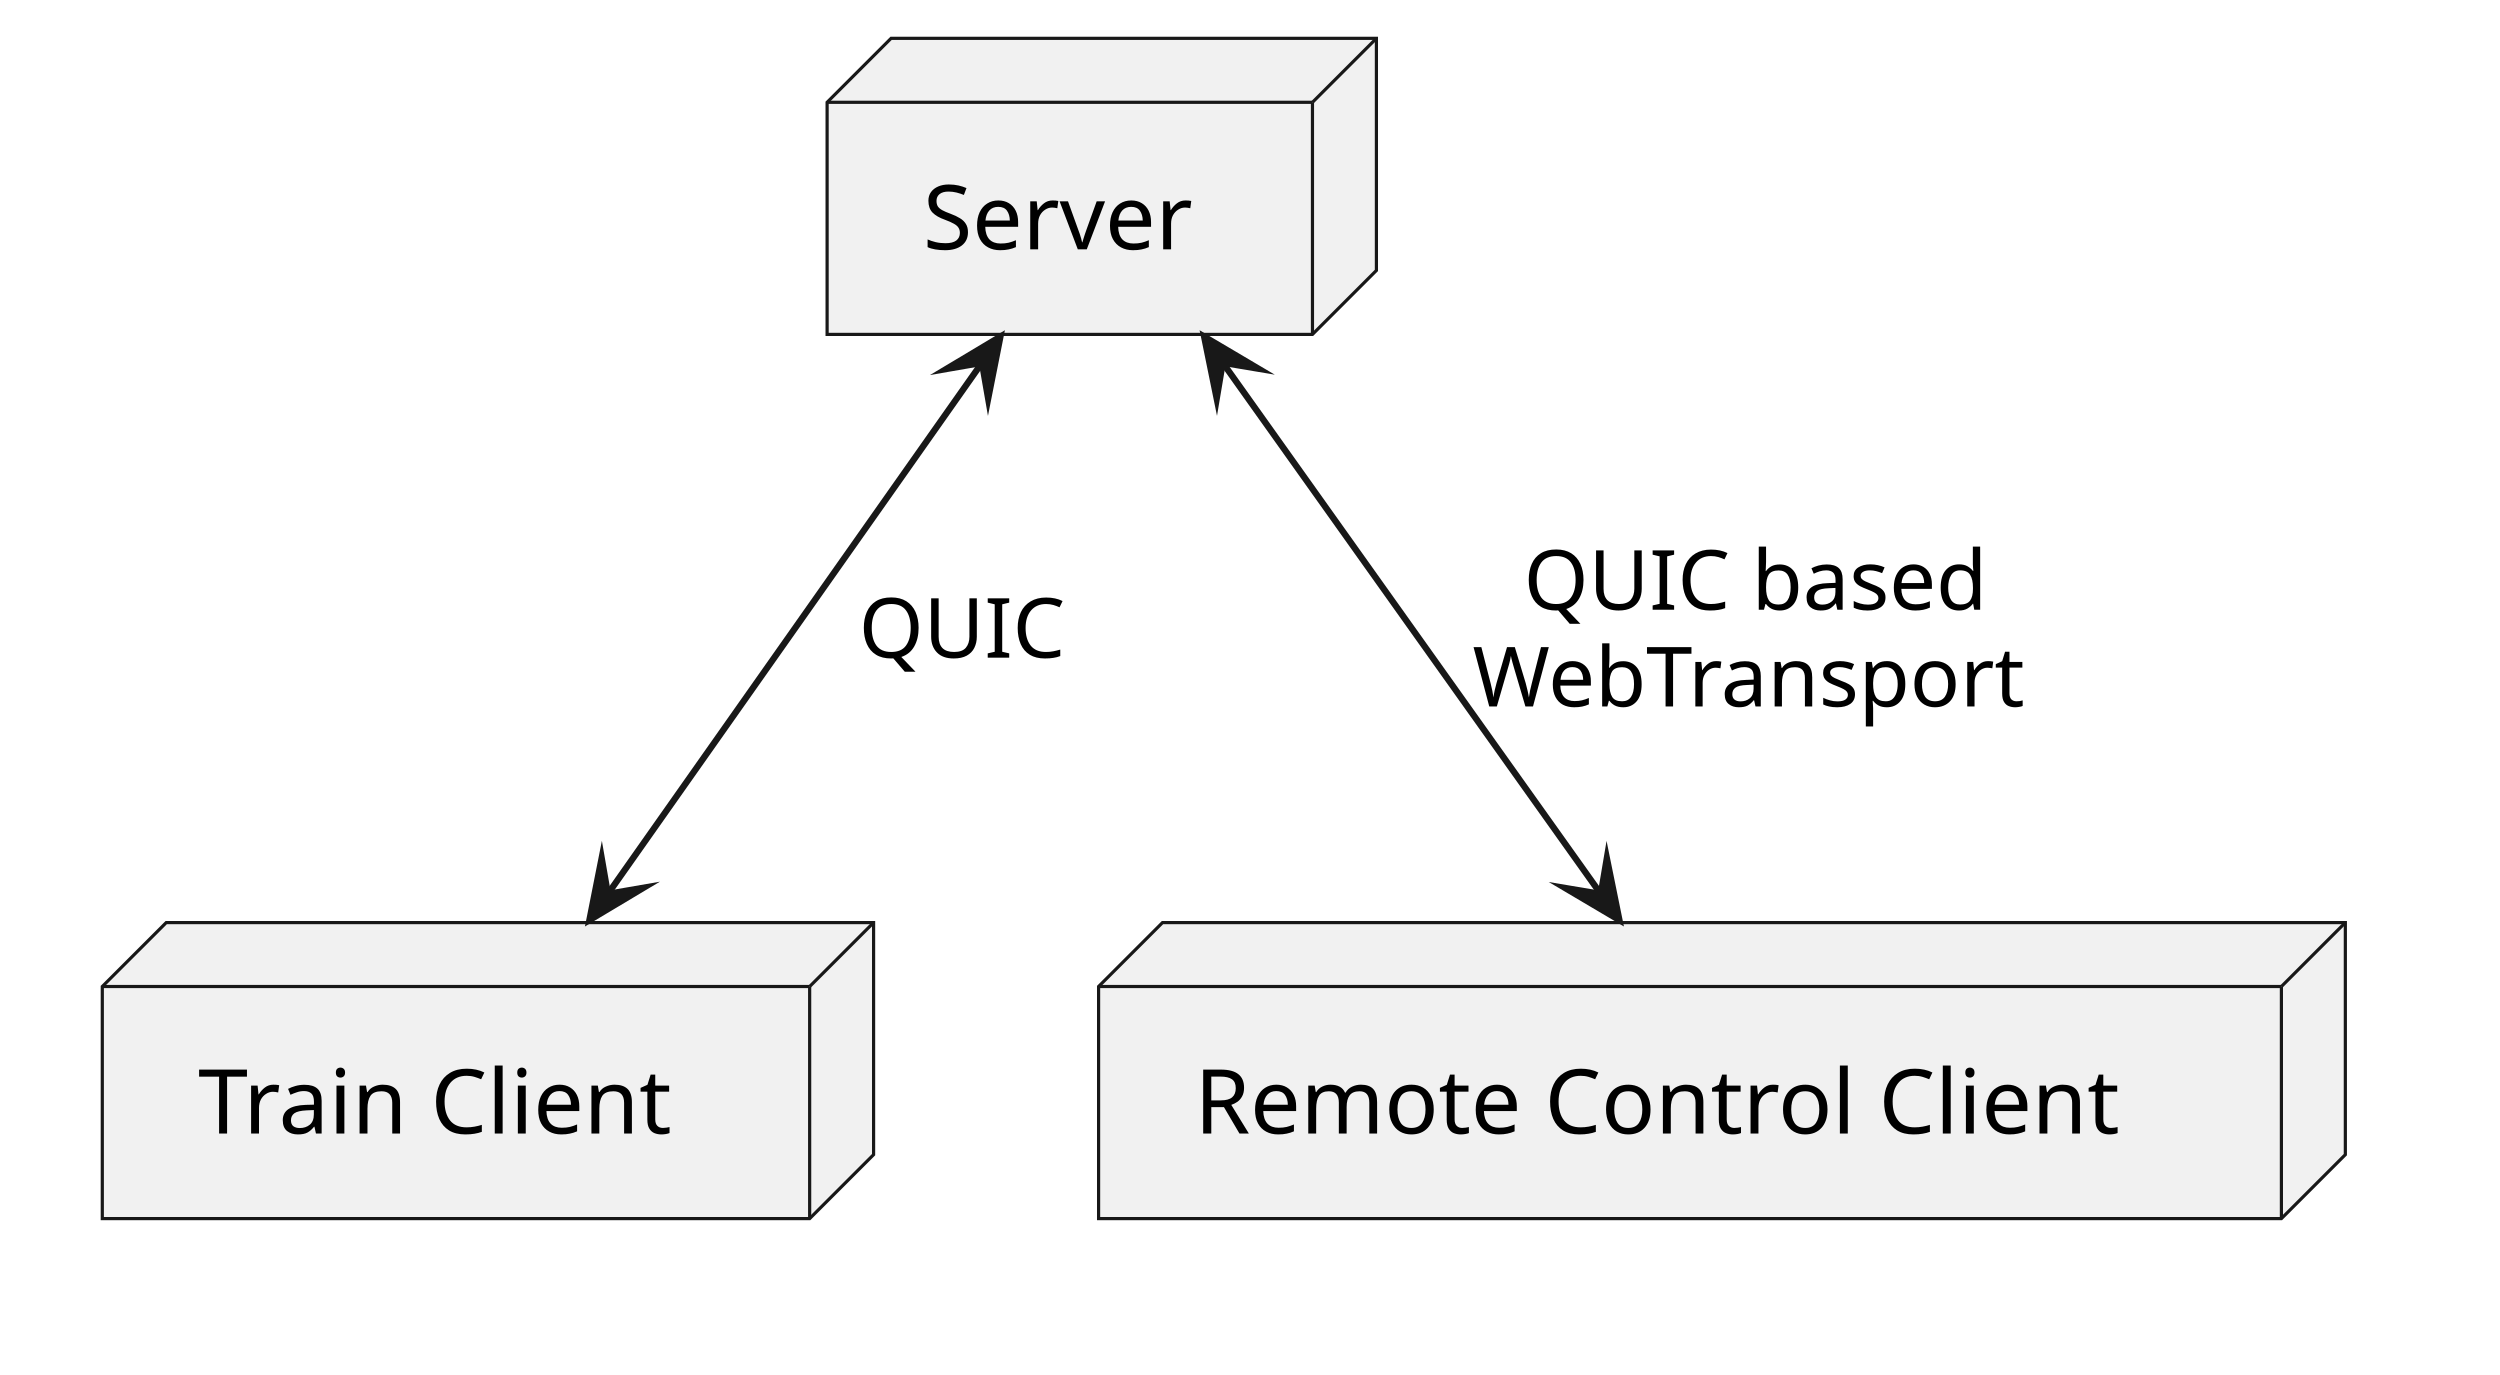
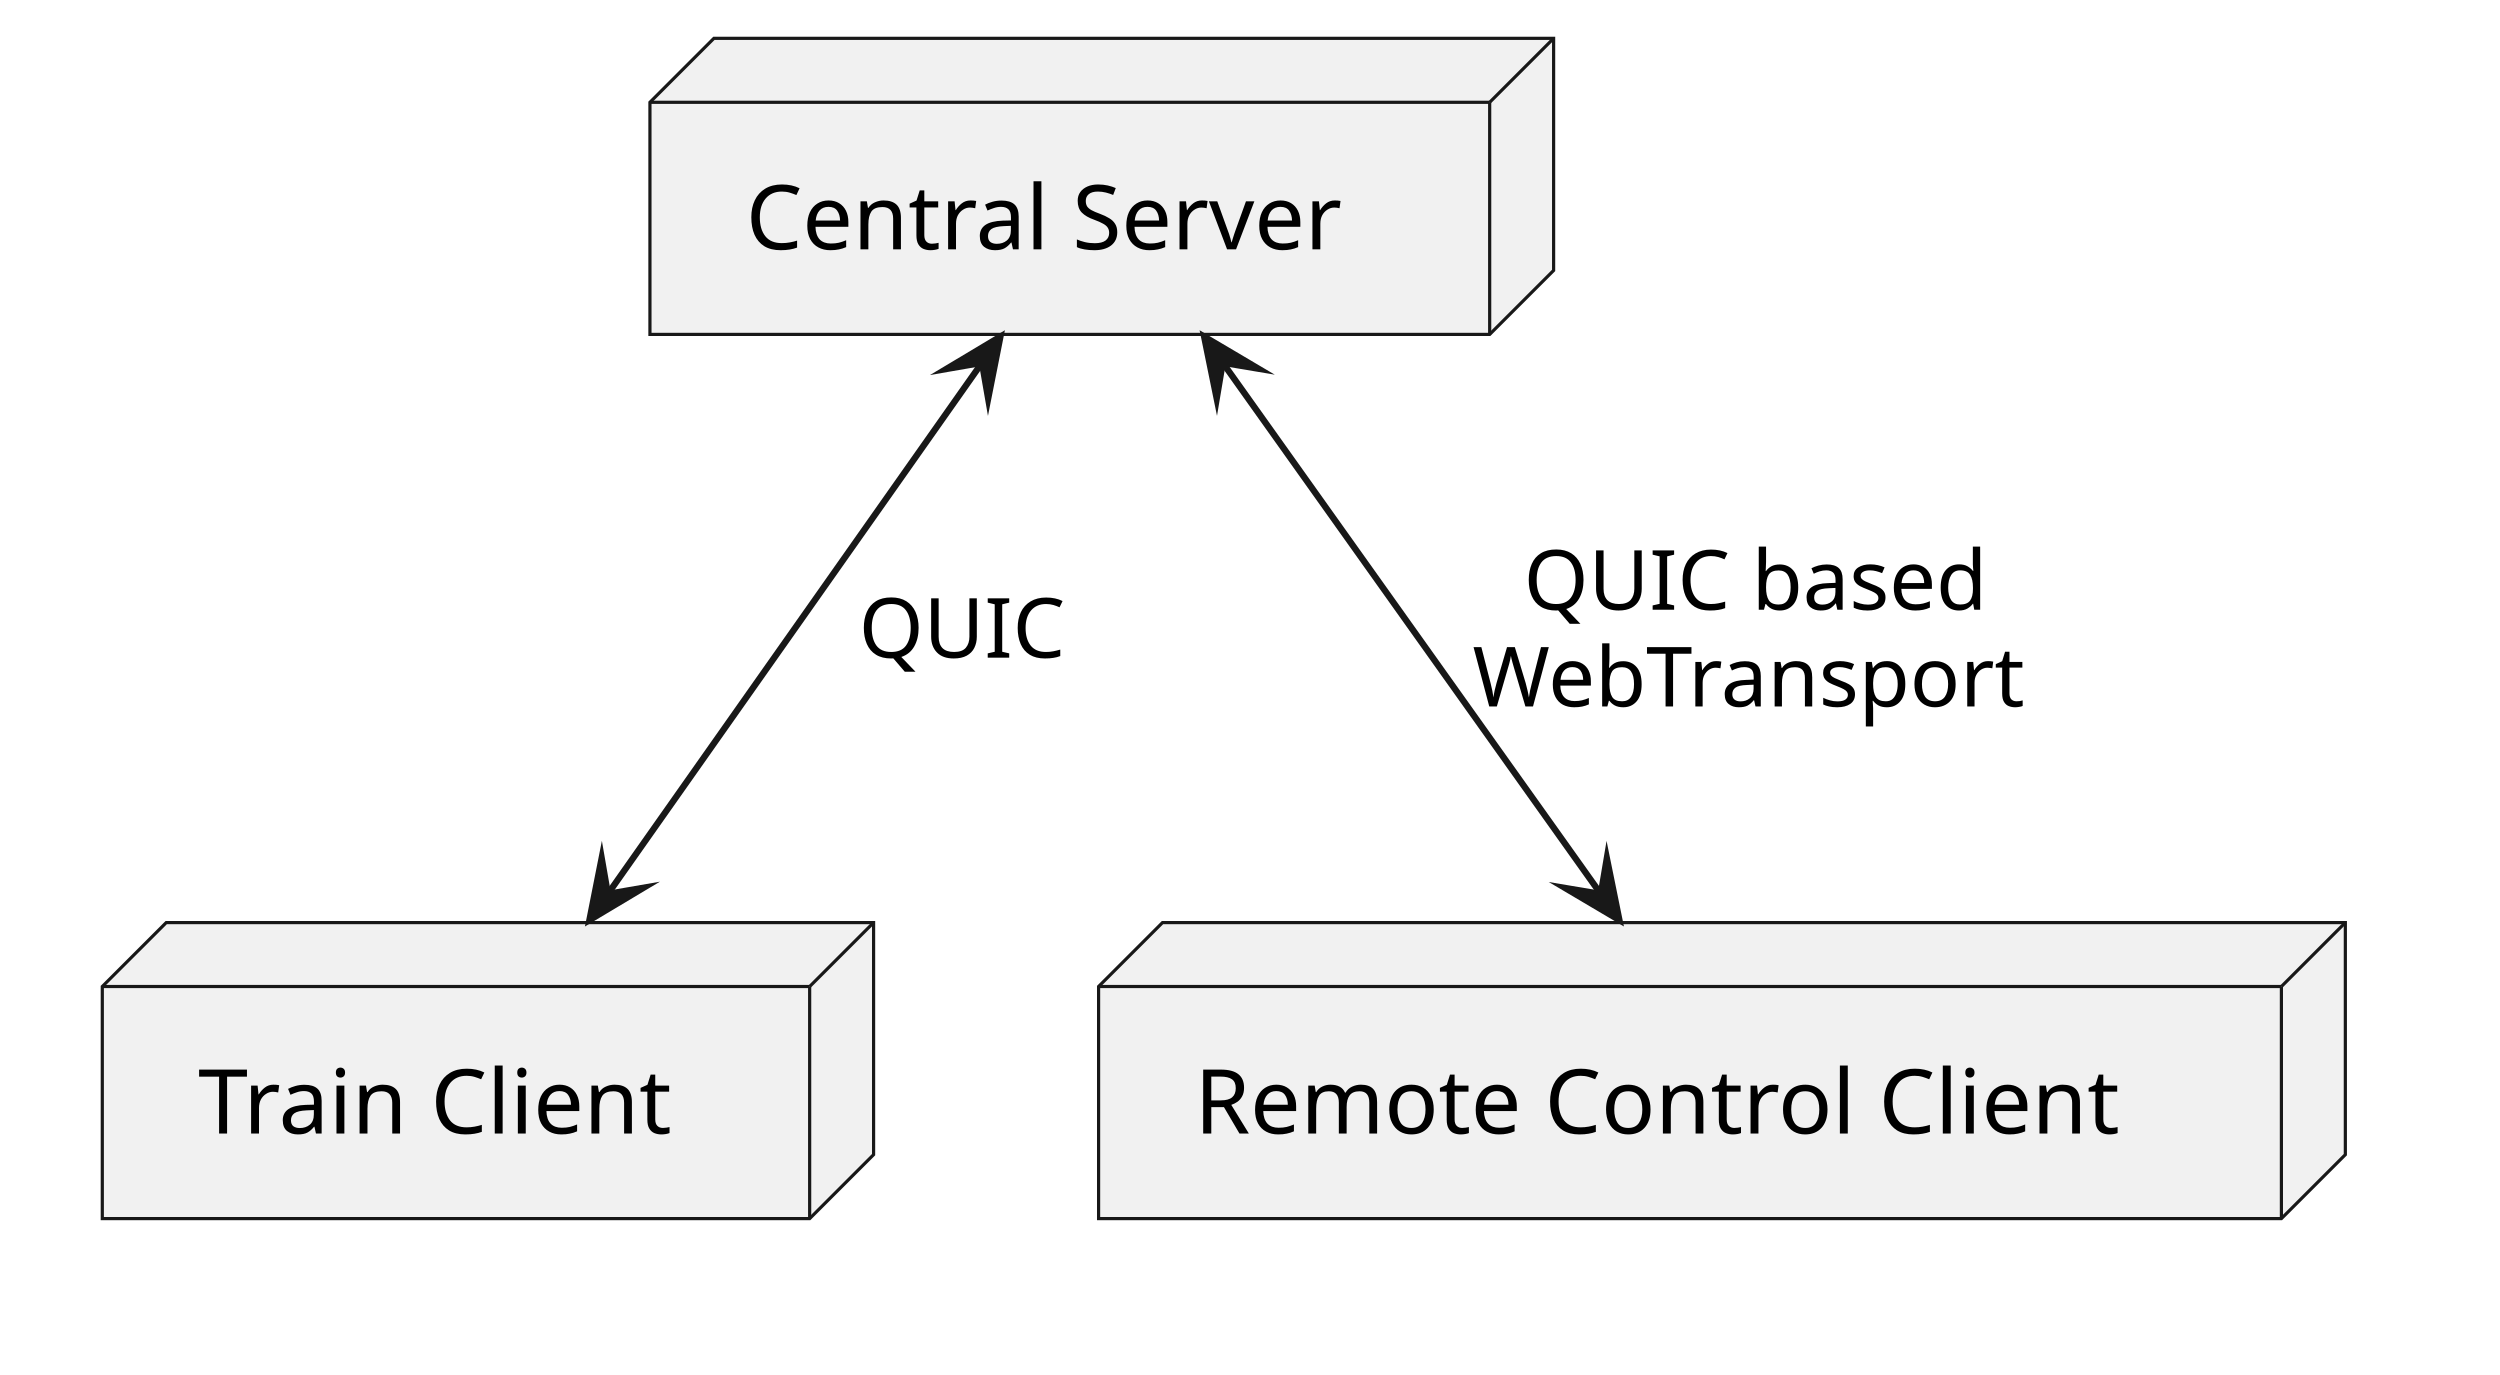
<svg xmlns="http://www.w3.org/2000/svg" version="1.1" data-diagram-type="DESCRIPTION" style="width:391px;height:215px;background:#FFFFFF;" width="391px" height="215px" viewBox="0 0 391 215" zoomAndPan="magnify" preserveAspectRatio="none" contentStyleType="text/css">
  <defs />
  <g>
    <g class="entity" data-qualified-name="S" id="ent0001" data-source-line="3">
-       <polygon points="129.36,16,139.36,6,215.27,6,215.27,42.297,205.27,52.297,129.36,52.297,129.36,16" fill="#F1F1F1" style="stroke:#181818;stroke-width:0.5;stroke-linejoin:miter;stroke-miterlimit:10;" />
-       <line x1="205.27" y1="16" x2="215.27" y2="6" style="stroke:#181818;stroke-width:0.5;" />
-       <line x1="129.36" y1="16" x2="205.27" y2="16" style="stroke:#181818;stroke-width:0.5;" />
-       <line x1="205.27" y1="16" x2="205.27" y2="52.297" style="stroke:#181818;stroke-width:0.5;" />
-       <text x="144.36" y="38.995" fill="#000000" font-size="14" lengthAdjust="spacing" textLength="45.91" font-family="sans-serif">Server</text>
+       <polygon points="101.65,16,111.65,6,242.986,6,242.986,42.297,232.986,52.297,101.65,52.297,101.65,16" fill="#F1F1F1" style="stroke:#181818;stroke-width:0.5;stroke-linejoin:miter;stroke-miterlimit:10;" />
+       <line x1="232.986" y1="16" x2="242.986" y2="6" style="stroke:#181818;stroke-width:0.5;" />
+       <line x1="101.65" y1="16" x2="232.986" y2="16" style="stroke:#181818;stroke-width:0.5;" />
+       <line x1="232.986" y1="16" x2="232.986" y2="52.297" style="stroke:#181818;stroke-width:0.5;" />
+       <text x="116.65" y="38.995" fill="#000000" font-size="14" lengthAdjust="spacing" textLength="101.336" font-family="sans-serif">Central Server</text>
    </g>
    <g class="entity" data-qualified-name="TC" id="ent0002" data-source-line="5">
      <polygon points="16,154.29,26,144.29,136.63,144.29,136.63,180.587,126.63,190.587,16,190.587,16,154.29" fill="#F1F1F1" style="stroke:#181818;stroke-width:0.5;stroke-linejoin:miter;stroke-miterlimit:10;" />
      <line x1="126.63" y1="154.29" x2="136.63" y2="144.29" style="stroke:#181818;stroke-width:0.5;" />
      <line x1="16" y1="154.29" x2="126.63" y2="154.29" style="stroke:#181818;stroke-width:0.5;" />
      <line x1="126.63" y1="154.29" x2="126.63" y2="190.587" style="stroke:#181818;stroke-width:0.5;" />
      <text x="31" y="177.285" fill="#000000" font-size="14" lengthAdjust="spacing" textLength="80.63" font-family="sans-serif">Train Client</text>
    </g>
    <g class="entity" data-qualified-name="RCC" id="ent0003" data-source-line="6">
      <polygon points="171.82,154.29,181.82,144.29,366.811,144.29,366.811,180.587,356.811,190.587,171.82,190.587,171.82,154.29" fill="#F1F1F1" style="stroke:#181818;stroke-width:0.5;stroke-linejoin:miter;stroke-miterlimit:10;" />
      <line x1="356.811" y1="154.29" x2="366.811" y2="144.29" style="stroke:#181818;stroke-width:0.5;" />
      <line x1="171.82" y1="154.29" x2="356.811" y2="154.29" style="stroke:#181818;stroke-width:0.5;" />
      <line x1="356.811" y1="154.29" x2="356.811" y2="190.587" style="stroke:#181818;stroke-width:0.5;" />
      <text x="186.82" y="177.285" fill="#000000" font-size="14" lengthAdjust="spacing" textLength="154.991" font-family="sans-serif">Remote Control Client</text>
    </g>
    <g class="link" data-entity-1="ent0001" data-entity-2="ent0002" id="lnk4" data-source-line="8" data-link-type="dependency">
      <path d="M153.581,56.738 C135.801,81.988 112.869,114.542 95.069,139.812" style="stroke:#181818;stroke-width:1;" fill="none" id="S-TC" />
      <polygon points="156.46,52.65,148.008,57.706,153.581,56.738,154.549,62.312,156.46,52.65" fill="#181818" style="stroke:#181818;stroke-width:1;stroke-linejoin:miter;stroke-miterlimit:10;" />
      <polygon points="92.19,143.9,100.643,138.846,95.069,139.812,94.103,134.239,92.19,143.9" fill="#181818" style="stroke:#181818;stroke-width:1;stroke-linejoin:miter;stroke-miterlimit:10;" />
      <text x="134.31" y="102.857" fill="#000000" font-size="13" lengthAdjust="spacing" textLength="32.659" font-family="sans-serif">QUIC</text>
    </g>
    <g class="link" data-entity-1="ent0001" data-entity-2="ent0003" id="lnk5" data-source-line="9" data-link-type="dependency">
      <path d="M191.23,56.723 C209.21,81.973 232.391,114.556 250.371,139.826" style="stroke:#181818;stroke-width:1;" fill="none" id="S-RCC" />
      <polygon points="188.33,52.65,190.292,62.301,191.23,56.723,196.809,57.661,188.33,52.65" fill="#181818" style="stroke:#181818;stroke-width:1;stroke-linejoin:miter;stroke-miterlimit:10;" />
      <polygon points="253.27,143.9,251.311,134.248,250.371,139.826,244.793,138.886,253.27,143.9" fill="#181818" style="stroke:#181818;stroke-width:1;stroke-linejoin:miter;stroke-miterlimit:10;" />
      <text x="238.302" y="95.357" fill="#000000" font-size="13" lengthAdjust="spacing" textLength="76.032" font-family="sans-serif">QUIC based</text>
      <text x="230.31" y="110.49" fill="#000000" font-size="13" lengthAdjust="spacing" textLength="92.016" font-family="sans-serif">WebTransport</text>
    </g>
  </g>
</svg>
